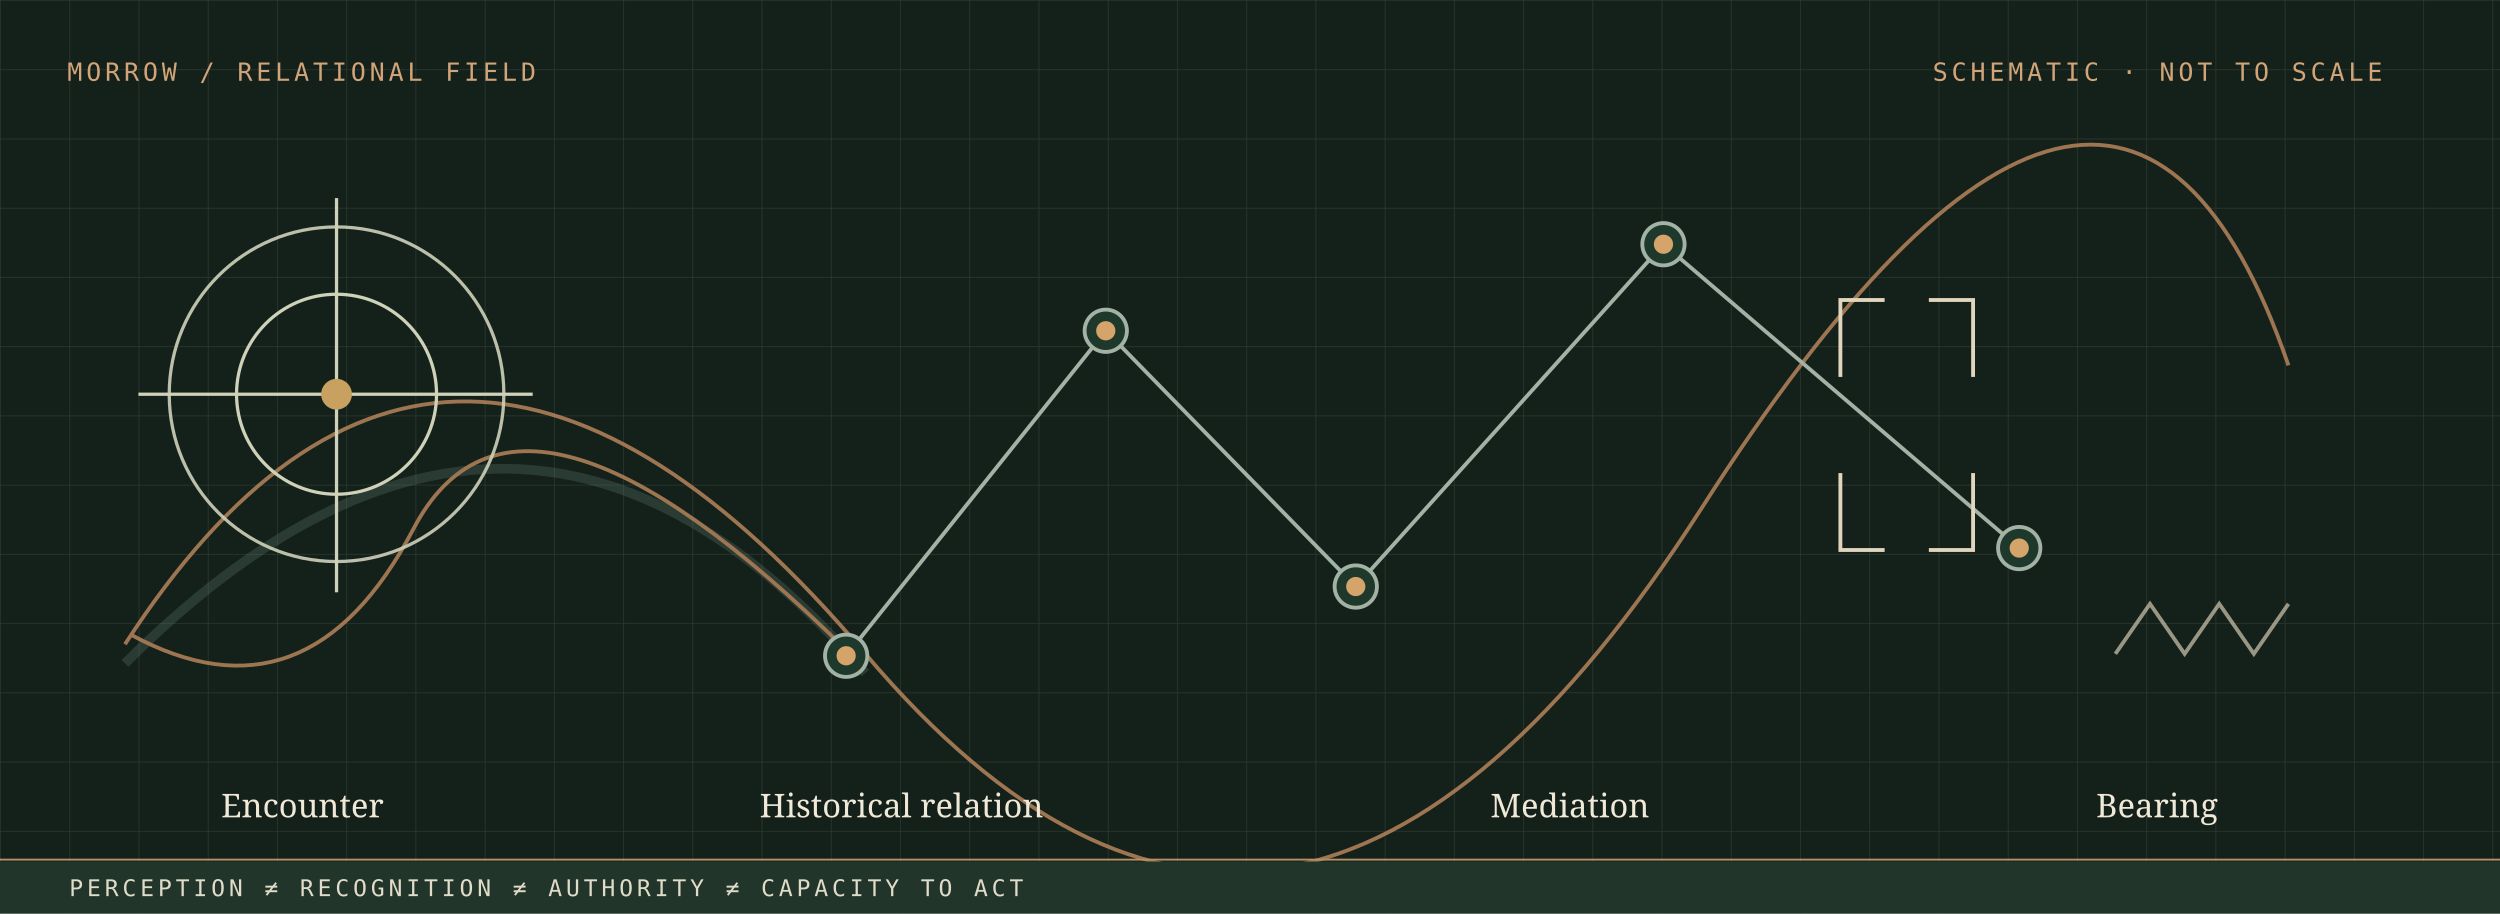
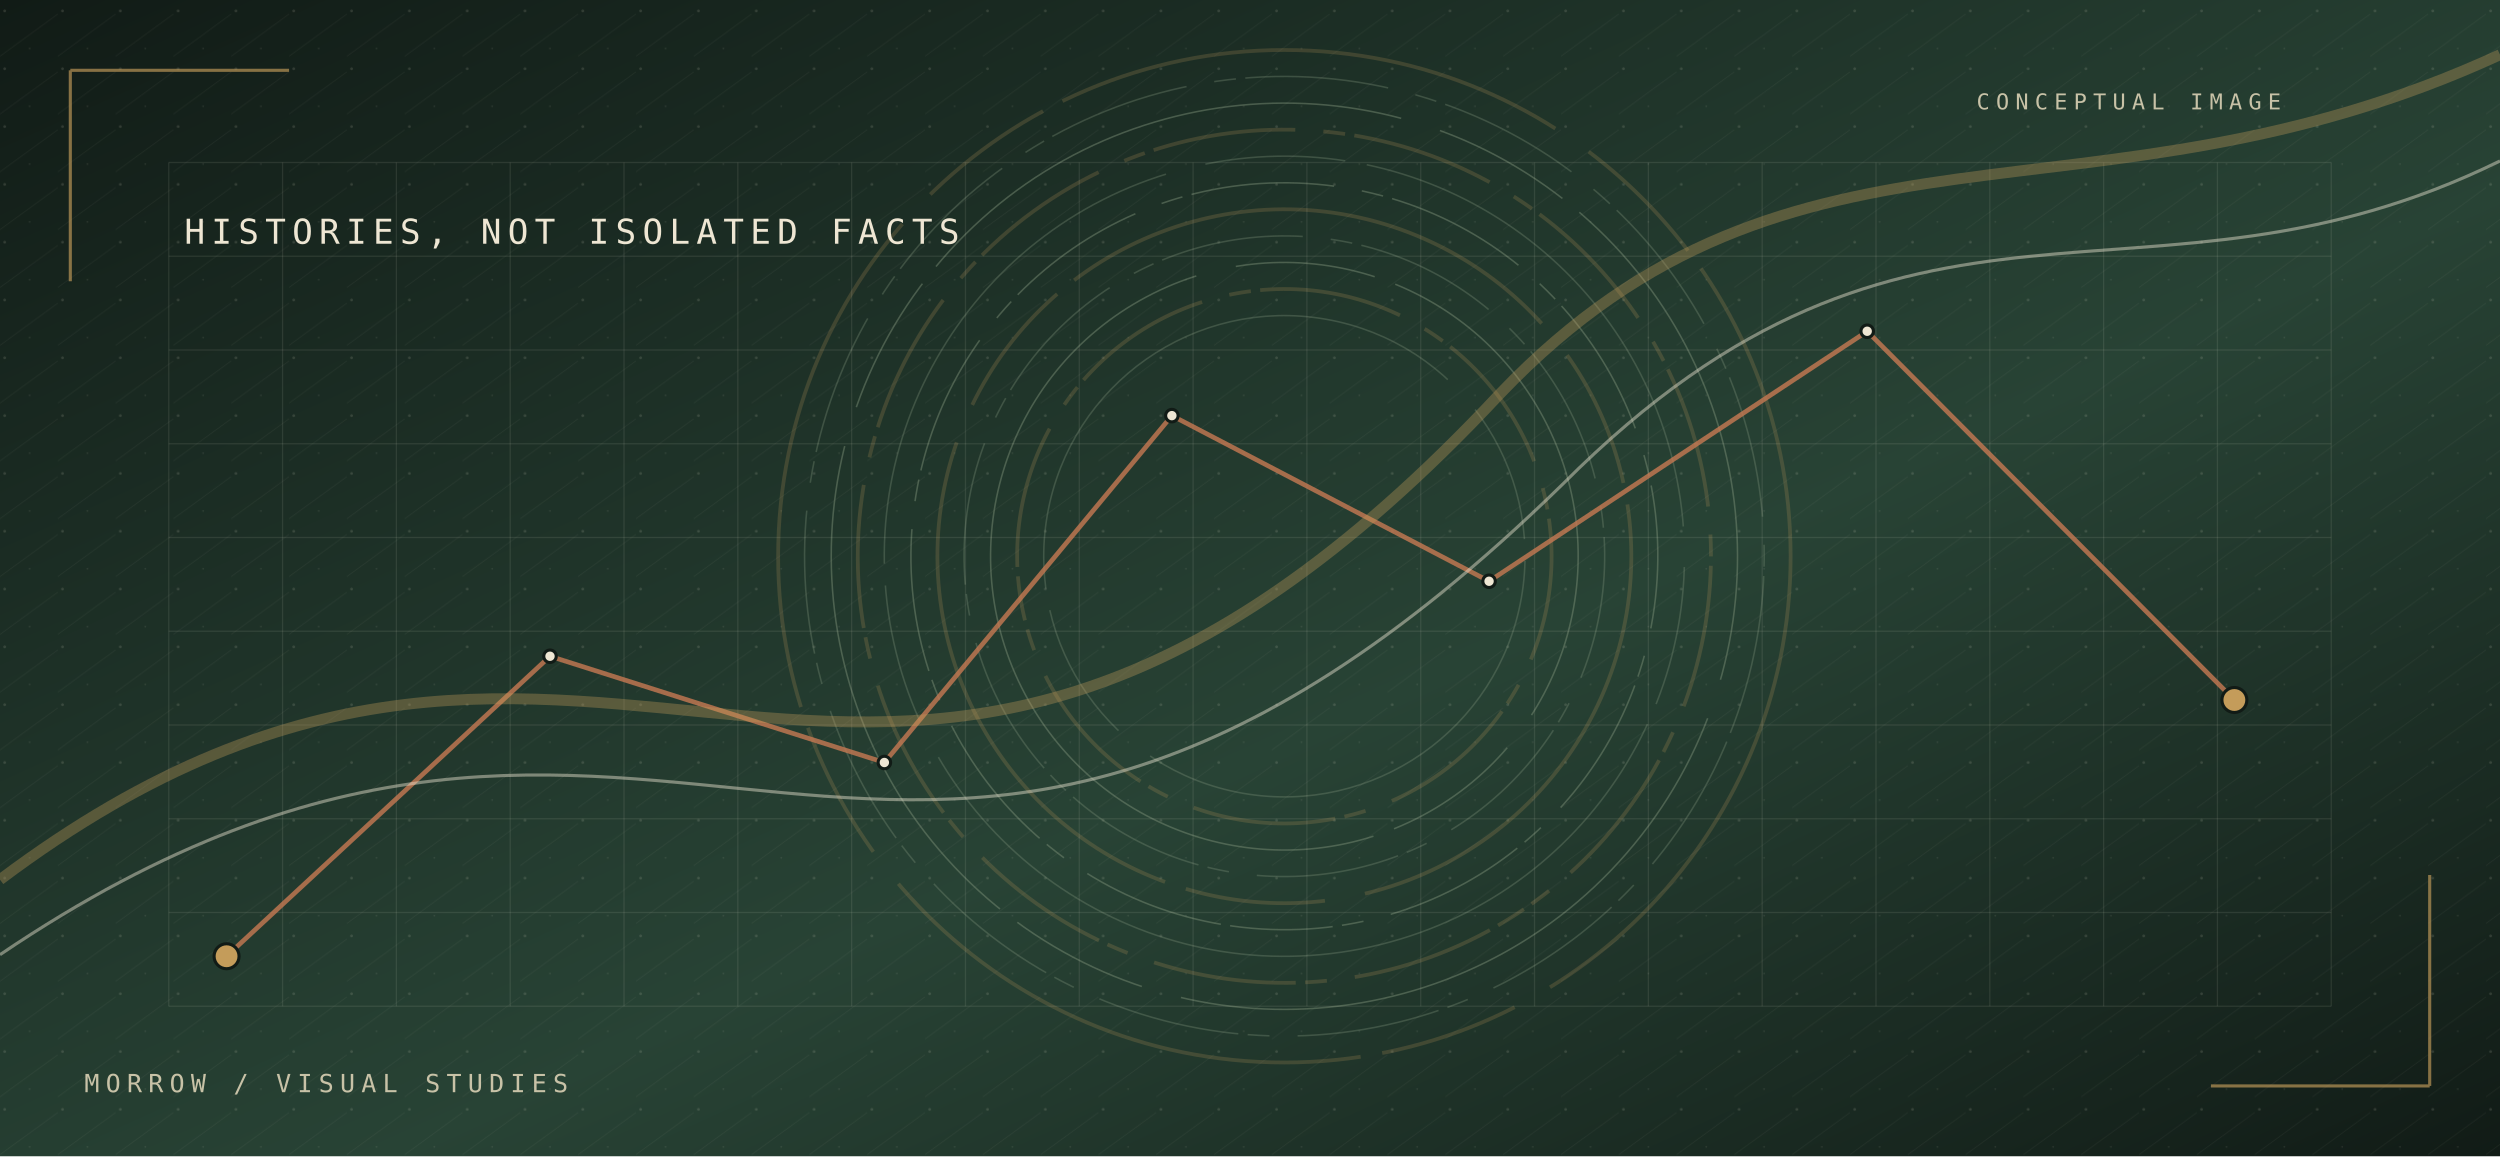
- <svg xmlns="http://www.w3.org/2000/svg" viewBox="0 0 1300 475" role="img">
+ <svg xmlns="http://www.w3.org/2000/svg" width="1600" height="740" viewBox="0 0 1600 740" role="img" aria-labelledby="name note">
  <defs>
-     <pattern id="g" width="36" height="36" patternUnits="userSpaceOnUse">
-       <path d="M36 0H0V36" fill="none" stroke="#667763" stroke-width=".6" opacity=".35" />
+     <linearGradient id="ground" x1="0" y1="0" x2="1" y2="1">
+       <stop stop-color="#111b16" />
+       <stop offset=".58" stop-color="#284335" />
+       <stop offset="1" stop-color="#111b16" />
+     </linearGradient>
+     <linearGradient id="copper" x1="0" y1="0" x2="1" y2="1">
+       <stop stop-color="#e7b87c" />
+       <stop offset=".56" stop-color="#a85438" />
+       <stop offset="1" stop-color="#c5935b" />
+     </linearGradient>
+     <pattern id="grain" patternUnits="userSpaceOnUse" width="37" height="37">
+       <circle cx="3" cy="7" r=".9" fill="#eee6d3" opacity=".22" />
+       <circle cx="19" cy="31" r=".6" fill="#eee6d3" opacity=".15" />
+       <path d="M0 36L37 9" stroke="#eee6d3" stroke-width=".5" opacity=".09" />
    </pattern>
-     <pattern id="g2" width="5" height="5" patternUnits="userSpaceOnUse">
-       <circle cx="1" cy="2" r=".6" fill="#e8e1d4" opacity=".22" />
-     </pattern>
+     <filter id="soft" x="-35%" y="-35%" width="170%" height="170%">
+       <feGaussianBlur stdDeviation="23" />
+     </filter>
  </defs>
-   <rect width="1300" height="475" fill="#14201a" />
-   <rect width="1300" height="475" fill="url(#g)" />
-   <g font-family="monospace" fill="#d1a579" font-size="13" letter-spacing="2">
-     <text x="35" y="42">MORROW   /   RELATIONAL FIELD</text>
-     <text x="1005" y="42">SCHEMATIC · NOT TO SCALE</text>
-   </g>
-   <g stroke="#bb875d" stroke-width="2" opacity=".83" fill="none">
-     <path d="M65 335Q230 80 450 340T885 264T1190 190" />
-     <path d="M65 345Q270 140 450 350" stroke="#698577" stroke-width="5" opacity=".32" />
-     <path d="M68 330Q160 380 215 275T440 338" />
-   </g>
-   <g stroke="#ced2b9" stroke-width="1.7" fill="none">
-     <circle cx="175" cy="205" r="87" opacity=".9" />
-     <circle cx="175" cy="205" r="52" />
-     <path d="M175 103v205M72 205h205" />
-     <circle cx="175" cy="205" r="8" fill="#c8a060" stroke="none" />
-   </g>
-   <g stroke="#a2b3a5" stroke-width="2" fill="#1f382c">
-     <path d="M440 341L575 172L705 305L865 127L1050 285" fill="none" />
-     <circle cx="440" cy="341" r="11" />
-     <circle cx="575" cy="172" r="11" />
-     <circle cx="705" cy="305" r="11" />
-     <circle cx="865" cy="127" r="11" />
-     <circle cx="1050" cy="285" r="11" />
-   </g>
-   <g fill="#d5a46a">
-     <circle cx="440" cy="341" r="5" />
-     <circle cx="575" cy="172" r="5" />
-     <circle cx="705" cy="305" r="5" />
-     <circle cx="865" cy="127" r="5" />
-     <circle cx="1050" cy="285" r="5" />
-   </g>
-   <g stroke="#e1d6bd" fill="none" stroke-width="2">
-     <path d="M980 156h-23v40m46-40h23v40m-69 50v40h23m23 0h23v-40" />
-     <path d="M1100 340l18-26 18 26 18-26 18 26 18-26" opacity=".65" />
-   </g>
-   <g font-size="17" font-family="Georgia,serif" fill="#f0e9d8">
-     <text x="115" y="425">Encounter</text>
-     <text x="395" y="425">Historical relation</text>
-     <text x="775" y="425">Mediation</text>
-     <text x="1090" y="425">Bearing</text>
-   </g>
-   <path d="M0 447H1300" stroke="#b39166" stroke-width="1" />
-   <rect y="448" width="1300" height="27" fill="#22352a" />
-   <text x="36" y="466" font-family="monospace" font-size="12" fill="#e1dcc9" letter-spacing="2">PERCEPTION   ≠   RECOGNITION   ≠   AUTHORITY   ≠   CAPACITY TO ACT</text>
+   <rect width="1600" height="740" fill="url(#ground)" />
+   <rect width="1600" height="740" fill="url(#grain)" opacity=".6" />
+   <path d="M45 45h140M45 45v135 M1555 695h-140M1555 695v-135" fill="none" stroke="#c49c5a" stroke-width="2" opacity=".65" />
+   <circle cx="822" cy="356" r="324" stroke="#c49c5a" fill="none" stroke-width="2.4" opacity="0.21" stroke-dasharray="330 26 90 14" transform="rotate(0 822 356)" />
+   <circle cx="822" cy="356" r="307" stroke="#81947b" fill="none" stroke-width="1" opacity="0.33" stroke-dasharray="14 6 92 18" transform="rotate(19 822 356)" />
+   <circle cx="822" cy="356" r="290" stroke="#81947b" fill="none" stroke-width="1" opacity="0.45" stroke-dasharray="330 26 90 14" transform="rotate(38 822 356)" />
+   <circle cx="822" cy="356" r="273" stroke="#c49c5a" fill="none" stroke-width="2.4" opacity="0.21" stroke-dasharray="14 6 92 18" transform="rotate(57 822 356)" />
+   <circle cx="822" cy="356" r="256" stroke="#81947b" fill="none" stroke-width="1" opacity="0.33" stroke-dasharray="330 26 90 14" transform="rotate(76 822 356)" />
+   <circle cx="822" cy="356" r="239" stroke="#81947b" fill="none" stroke-width="1" opacity="0.45" stroke-dasharray="14 6 92 18" transform="rotate(95 822 356)" />
+   <circle cx="822" cy="356" r="222" stroke="#c49c5a" fill="none" stroke-width="2.4" opacity="0.21" stroke-dasharray="330 26 90 14" transform="rotate(114 822 356)" />
+   <circle cx="822" cy="356" r="205" stroke="#81947b" fill="none" stroke-width="1" opacity="0.33" stroke-dasharray="14 6 92 18" transform="rotate(133 822 356)" />
+   <circle cx="822" cy="356" r="188" stroke="#81947b" fill="none" stroke-width="1" opacity="0.45" stroke-dasharray="330 26 90 14" transform="rotate(152 822 356)" />
+   <circle cx="822" cy="356" r="171" stroke="#c49c5a" fill="none" stroke-width="2.4" opacity="0.21" stroke-dasharray="14 6 92 18" transform="rotate(171 822 356)" />
+   <circle cx="822" cy="356" r="154" stroke="#81947b" fill="none" stroke-width="1" opacity="0.33" stroke-dasharray="330 26 90 14" transform="rotate(190 822 356)" />
+   <path d="M108 104v540" stroke="#eee6d3" stroke-width=".8" opacity=".1" />
+   <path d="M180.842 104v540" stroke="#eee6d3" stroke-width=".8" opacity=".1" />
+   <path d="M253.684 104v540" stroke="#eee6d3" stroke-width=".8" opacity=".1" />
+   <path d="M326.526 104v540" stroke="#eee6d3" stroke-width=".8" opacity=".1" />
+   <path d="M399.368 104v540" stroke="#eee6d3" stroke-width=".8" opacity=".1" />
+   <path d="M472.211 104v540" stroke="#eee6d3" stroke-width=".8" opacity=".1" />
+   <path d="M545.053 104v540" stroke="#eee6d3" stroke-width=".8" opacity=".1" />
+   <path d="M617.895 104v540" stroke="#eee6d3" stroke-width=".8" opacity=".1" />
+   <path d="M690.737 104v540" stroke="#eee6d3" stroke-width=".8" opacity=".1" />
+   <path d="M763.579 104v540" stroke="#eee6d3" stroke-width=".8" opacity=".1" />
+   <path d="M836.421 104v540" stroke="#eee6d3" stroke-width=".8" opacity=".1" />
+   <path d="M909.263 104v540" stroke="#eee6d3" stroke-width=".8" opacity=".1" />
+   <path d="M982.105 104v540" stroke="#eee6d3" stroke-width=".8" opacity=".1" />
+   <path d="M1054.947 104v540" stroke="#eee6d3" stroke-width=".8" opacity=".1" />
+   <path d="M1127.789 104v540" stroke="#eee6d3" stroke-width=".8" opacity=".1" />
+   <path d="M1200.632 104v540" stroke="#eee6d3" stroke-width=".8" opacity=".1" />
+   <path d="M1273.474 104v540" stroke="#eee6d3" stroke-width=".8" opacity=".1" />
+   <path d="M1346.316 104v540" stroke="#eee6d3" stroke-width=".8" opacity=".1" />
+   <path d="M1419.158 104v540" stroke="#eee6d3" stroke-width=".8" opacity=".1" />
+   <path d="M1492 104v540" stroke="#eee6d3" stroke-width=".8" opacity=".1" />
+   <path d="M108 104h1384" stroke="#eee6d3" stroke-width=".8" opacity=".1" />
+   <path d="M108 164h1384" stroke="#eee6d3" stroke-width=".8" opacity=".1" />
+   <path d="M108 224h1384" stroke="#eee6d3" stroke-width=".8" opacity=".1" />
+   <path d="M108 284h1384" stroke="#eee6d3" stroke-width=".8" opacity=".1" />
+   <path d="M108 344h1384" stroke="#eee6d3" stroke-width=".8" opacity=".1" />
+   <path d="M108 404h1384" stroke="#eee6d3" stroke-width=".8" opacity=".1" />
+   <path d="M108 464h1384" stroke="#eee6d3" stroke-width=".8" opacity=".1" />
+   <path d="M108 524h1384" stroke="#eee6d3" stroke-width=".8" opacity=".1" />
+   <path d="M108 584h1384" stroke="#eee6d3" stroke-width=".8" opacity=".1" />
+   <path d="M108 644h1384" stroke="#eee6d3" stroke-width=".8" opacity=".1" />
+   <path d="M145 612 L352 420 L566 488 L750 266 L953 372 L1195 212 L1430 448" stroke="#c77952" stroke-width="3" opacity=".8" fill="none" stroke-linecap="round" stroke-linejoin="round" />
+   <circle cx="145" cy="612" r="8" fill="#c49c5a" stroke="#111b16" stroke-width="2" />
+   <circle cx="352" cy="420" r="4" fill="#eee6d3" stroke="#111b16" stroke-width="2" />
+   <circle cx="566" cy="488" r="4" fill="#eee6d3" stroke="#111b16" stroke-width="2" />
+   <circle cx="750" cy="266" r="4" fill="#eee6d3" stroke="#111b16" stroke-width="2" />
+   <circle cx="953" cy="372" r="4" fill="#eee6d3" stroke="#111b16" stroke-width="2" />
+   <circle cx="1195" cy="212" r="4" fill="#eee6d3" stroke="#111b16" stroke-width="2" />
+   <circle cx="1430" cy="448" r="8" fill="#c49c5a" stroke="#111b16" stroke-width="2" />
+   <path d="M0 563C390 270 560 680 960 252C1149 54 1337 156 1600 35" stroke="#c49c5a" stroke-width="7" opacity=".35" fill="none" />
+   <path d="M0 611C430 320 574 726 1000 310C1224 85 1372 215 1600 103" stroke="#eee6d3" stroke-width="2" opacity=".45" fill="none" />
+   <text x="118" y="156" fill="#eee6d3" font-size="22" font-family="ui-monospace,monospace" letter-spacing="4">HISTORIES, NOT ISOLATED FACTS</text>
+   <text x="54" y="699" fill="#c8c2a7" font-size="16" font-family="ui-monospace,monospace" letter-spacing="4">MORROW  /  VISUAL STUDIES</text>
+   <text x="1265" y="70" fill="#c8c2a7" font-size="14" font-family="ui-monospace,monospace" letter-spacing="4">CONCEPTUAL IMAGE</text>
</svg>
